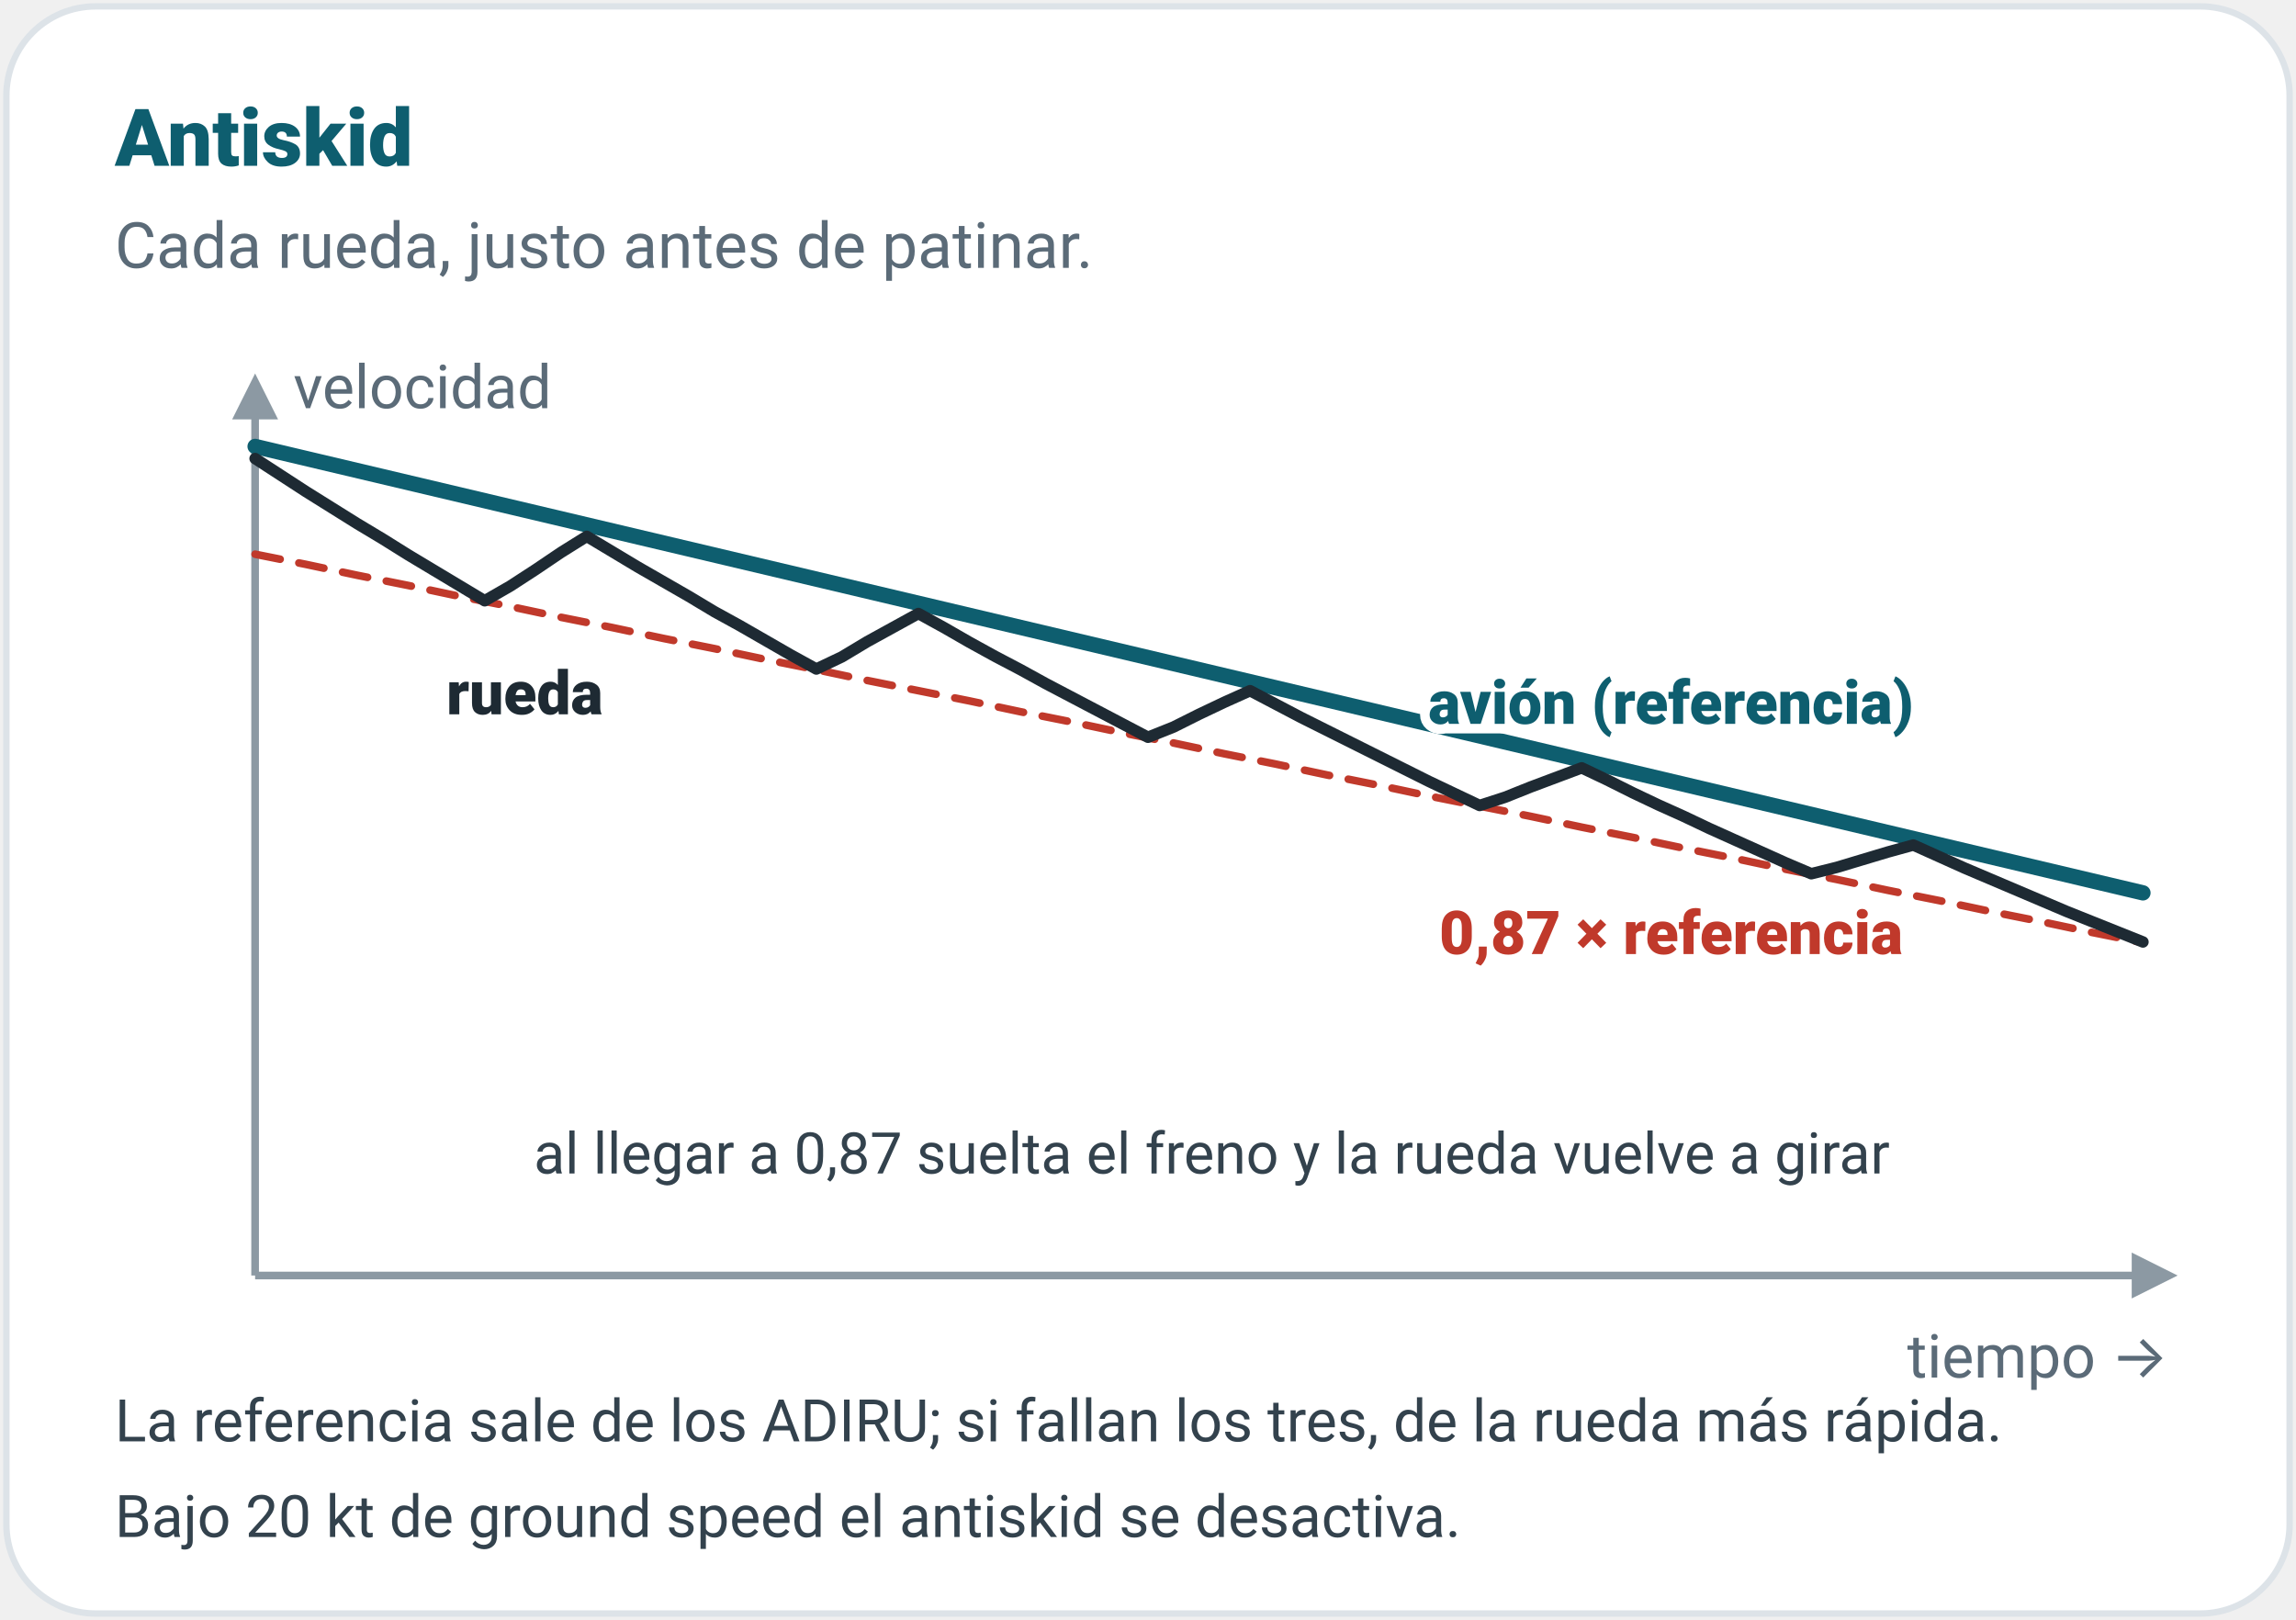
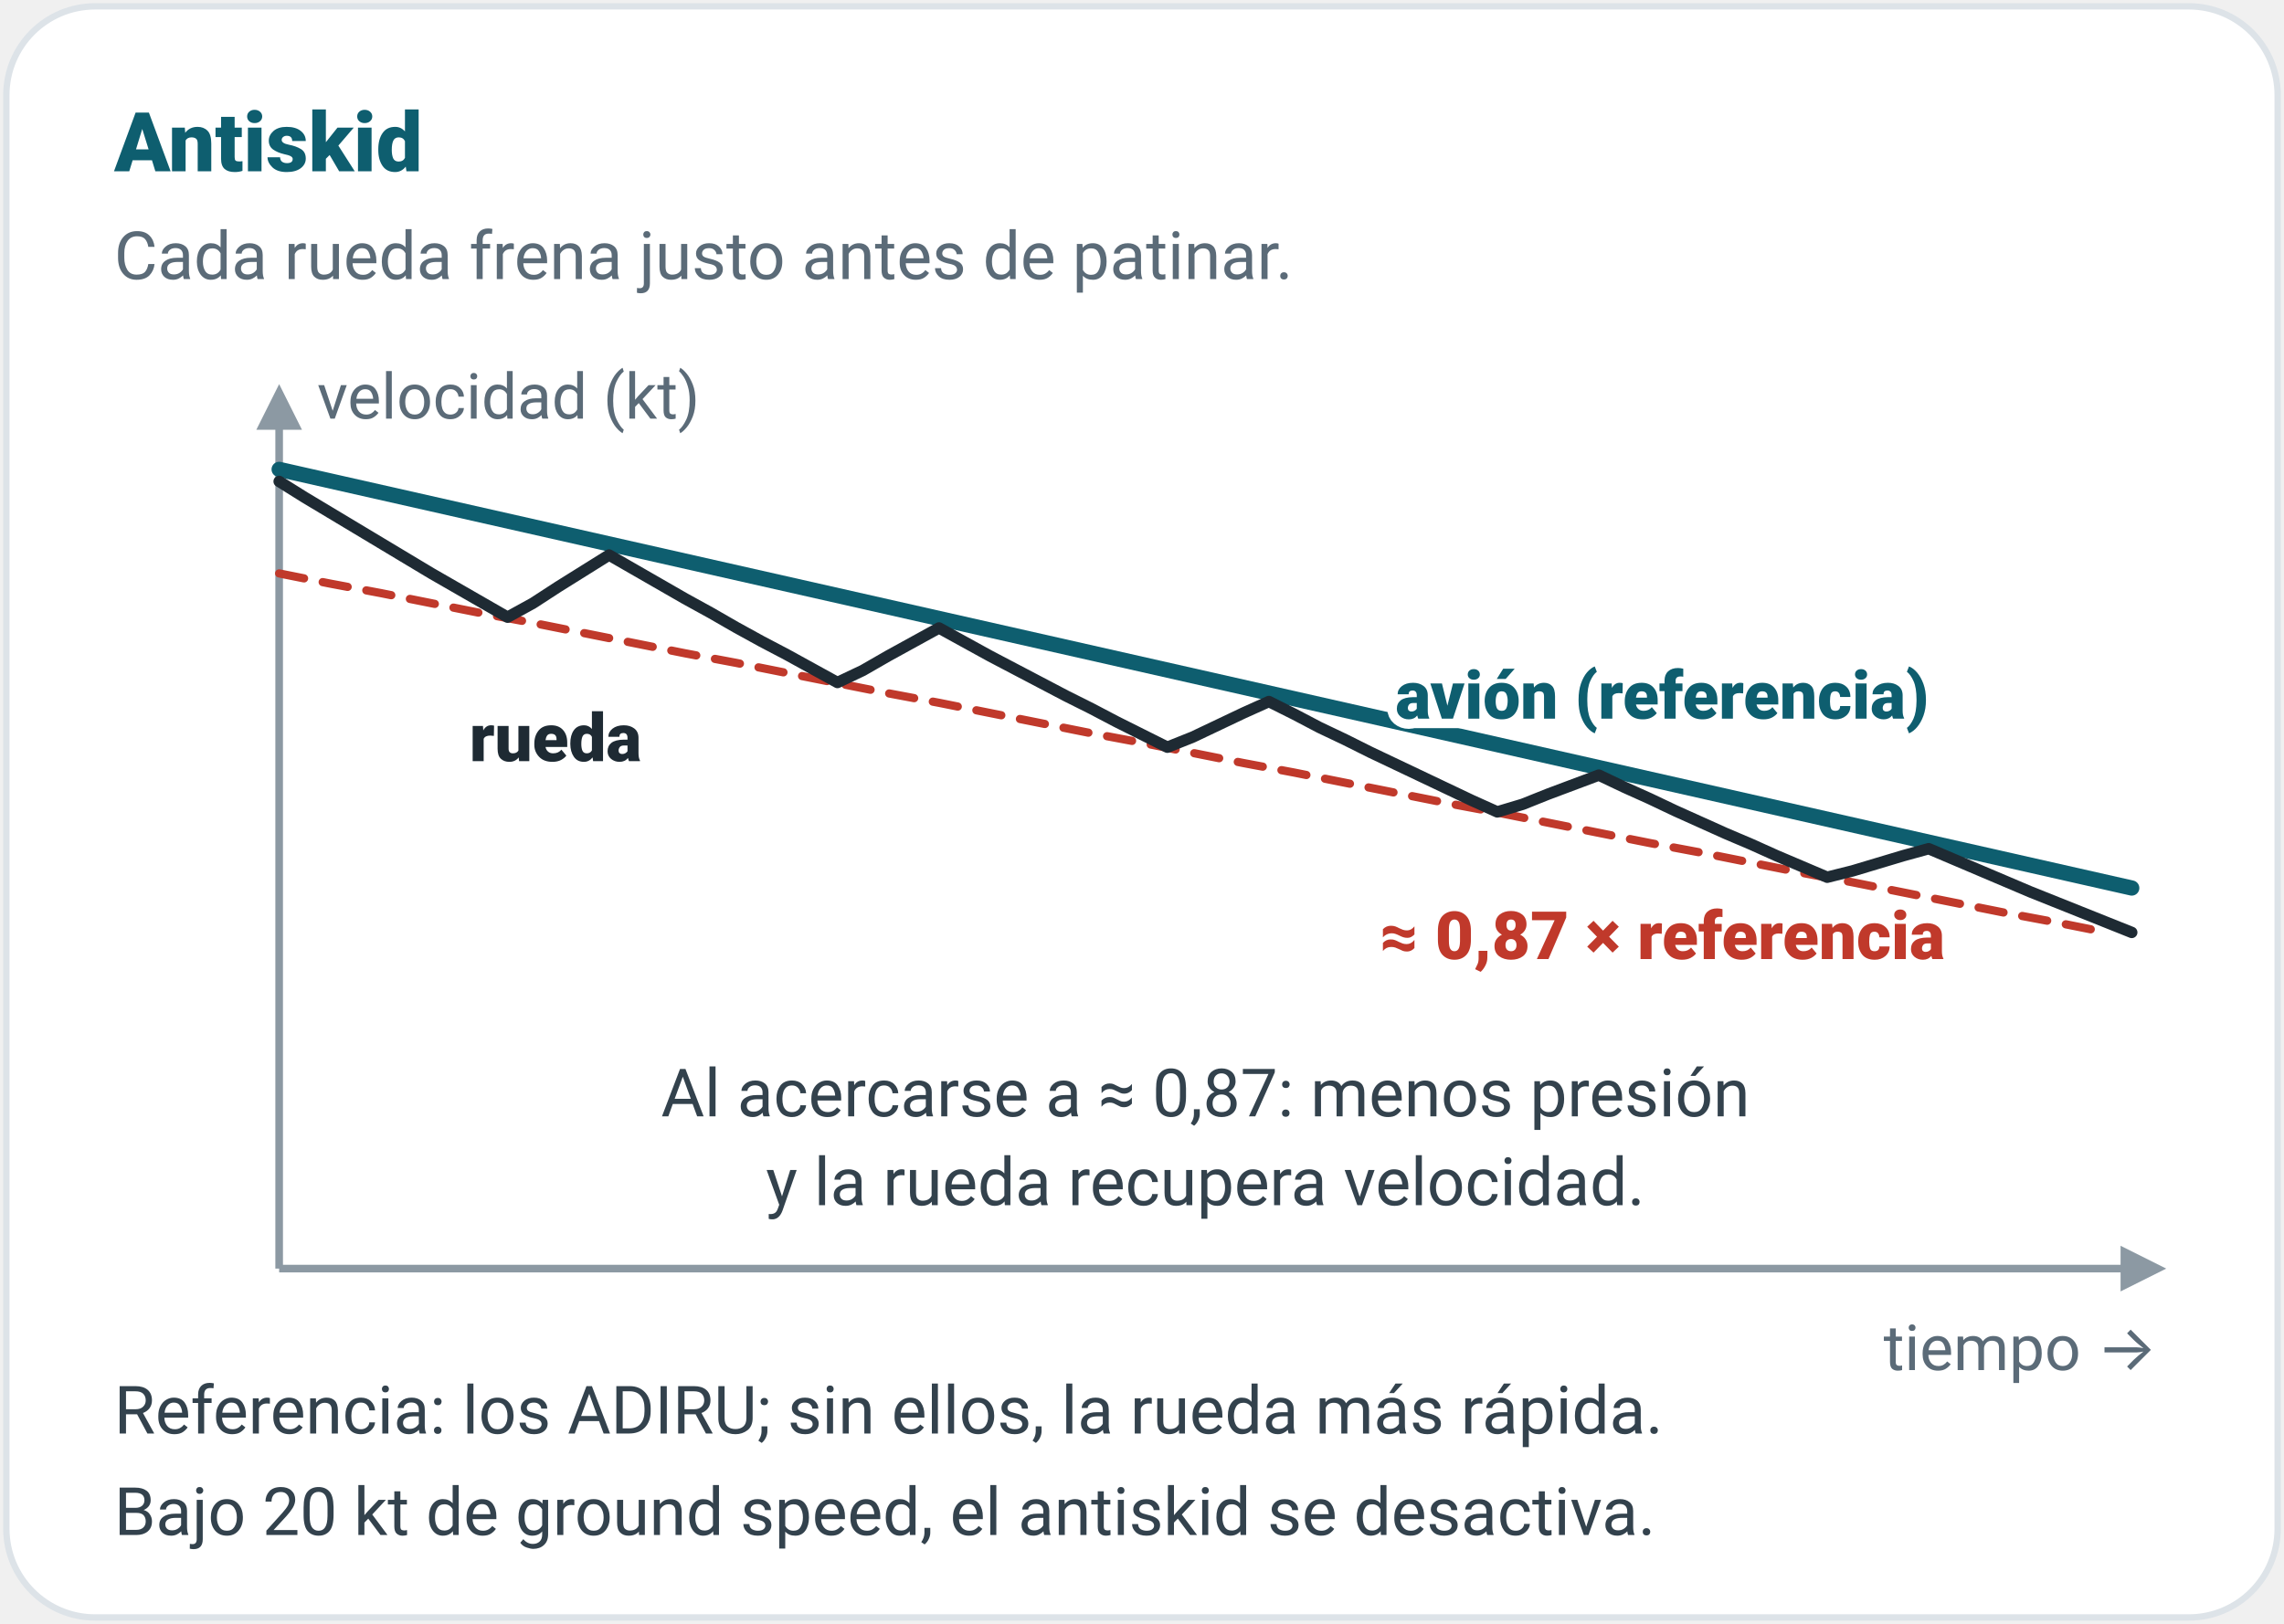
- <svg xmlns="http://www.w3.org/2000/svg" viewBox="0 0 360 254" font-family="system-ui, -apple-system, 'Segoe UI', Roboto, sans-serif" role="img" aria-labelledby="t d">
-   <rect x="1" y="1" width="358" height="252" rx="14" fill="#FFFFFF" stroke="#DDE3E8" />
+ <svg xmlns="http://www.w3.org/2000/svg" viewBox="0 0 360 256" font-family="system-ui, -apple-system, 'Segoe UI', Roboto, sans-serif" role="img" aria-labelledby="t d">
+   <rect x="1" y="1" width="358" height="254" rx="14" fill="#FFFFFF" stroke="#DDE3E8" />
  <defs>
    <marker id="a8C99A3" viewBox="0 0 10 10" refX="8" refY="5" markerWidth="6" markerHeight="6" orient="auto">
      <path d="M0 0 L10 5 L0 10 z" fill="#8C99A3" />
    </marker>
    <marker id="b8C99A3" viewBox="0 0 10 10" refX="2" refY="5" markerWidth="6" markerHeight="6" orient="auto">
      <path d="M10 0 L0 5 L10 10 z" fill="#8C99A3" />
    </marker>
  </defs>
-   <text x="18" y="26" font-size="12.5" font-weight="800" fill="#0E5E6F">Antiskid</text>
-   <text x="18" y="42" font-size="10" fill="#5B6B78">Cada rueda, justo antes de patinar.</text>
-   <line x1="40" y1="200" x2="340" y2="200" stroke="#8C99A3" stroke-width="1.2" marker-end="url(#a8C99A3)" />
-   <line x1="40" y1="200" x2="40" y2="60" stroke="#8C99A3" stroke-width="1.2" marker-end="url(#a8C99A3)" />
-   <text x="340" y="216" text-anchor="end" font-size="9.5" fill="#5B6B78">tiempo →</text>
-   <text x="46" y="64" font-size="9.5" fill="#5B6B78">velocidad</text>
-   <polyline points="40,70 336,140" fill="none" stroke="#0E5E6F" stroke-width="2.4" stroke-linejoin="round" stroke-linecap="round" />
-   <polyline points="40,86.9 48,88.5 56,90.2 64,91.8 72,93.5 80,95.1 88,96.8 96,98.4 104,100.1 112,101.7 120,103.4 128,105 136,106.7 144,108.3 152,109.9 160,111.6 168,113.2 176,114.9 184,116.5 192,118.2 200,119.8 208,121.5 216,123.1 224,124.8 232,126.4 240,128 248,129.7 256,131.3 264,133 272,134.6 280,136.3 288,137.9 296,139.6 304,141.2 312,142.9 320,144.5 328,146.2 336,147.8" fill="none" stroke="#C0392B" stroke-width="1.2" stroke-linejoin="round" stroke-linecap="round" stroke-dasharray="4 3" />
-   <polyline points="40,71.9 44,74.5 48,77.1 52,79.6 56,82.1 60,84.5 64,87 68,89.4 72,91.8 76,94.2 80,91.9 84,89.3 88,86.6 92,84.1 96,86.5 100,88.9 104,91.2 108,93.5 112,95.9 116,98.1 120,100.4 124,102.7 128,104.9 132,103 136,100.6 140,98.4 144,96.2 148,98.4 152,100.7 156,102.9 160,105 164,107.2 168,109.3 172,111.4 176,113.5 180,115.6 184,114 188,112 192,110.1 196,108.3 200,110.4 204,112.5 208,114.5 212,116.5 216,118.5 220,120.5 224,122.5 228,124.4 232,126.3 236,125 240,123.4 244,121.9 248,120.4 252,122.3 256,124.3 260,126.2 264,128 268,129.9 272,131.7 276,133.5 280,135.3 284,137 288,136 292,134.8 296,133.6 300,132.5 304,134.3 308,136.1 312,137.8 316,139.5 320,141.2 324,142.9 328,144.5 332,146.1 336,147.7" fill="none" stroke="#1E2A33" stroke-width="1.8" stroke-linejoin="round" stroke-linecap="round" />
-   <text x="262" y="113.5" text-anchor="middle" font-size="9.5" font-weight="800" fill="#0E5E6F" stroke="#FFFFFF" stroke-width="3" paint-order="stroke">avión (referencia)</text>
-   <text x="262" y="149.6" text-anchor="middle" font-size="9.5" font-weight="800" fill="#C0392B" stroke="#FFFFFF" stroke-width="3" paint-order="stroke">0,87 × referencia</text>
-   <text x="70" y="112" font-size="9.5" font-weight="800" fill="#1E2A33" stroke="#FFFFFF" stroke-width="3" paint-order="stroke">rueda</text>
-   <text x="190" y="184" text-anchor="middle" font-size="9" fill="#33424D" stroke="#FFFFFF" stroke-width="3" paint-order="stroke">al llegar a 0,87 suelta el freno y la rueda vuelve a girar</text>
-   <text x="18" y="226" font-size="9.2" fill="#33424D">La referencia sale de los ADIRU; si fallan los tres, de la rueda más rápida.</text>
-   <text x="18" y="241" font-size="9.2" fill="#33424D">Bajo 20 kt de ground speed el antiskid se desactiva.</text>
+   <text x="18" y="27" font-size="13" font-weight="800" fill="#0E5E6F">Antiskid</text>
+   <text x="18" y="44" font-size="10.5" fill="#5B6B78">Cada rueda frena justo antes de patinar.</text>
+   <line x1="44" y1="200" x2="340" y2="200" stroke="#8C99A3" stroke-width="1.2" marker-end="url(#a8C99A3)" />
+   <line x1="44" y1="200" x2="44" y2="62" stroke="#8C99A3" stroke-width="1.2" marker-end="url(#a8C99A3)" />
+   <text x="340" y="216" text-anchor="end" font-size="10" fill="#5B6B78">tiempo →</text>
+   <text x="50" y="66" font-size="10" fill="#5B6B78">velocidad (kt)</text>
+   <polyline points="44,74 336,140" fill="none" stroke="#0E5E6F" stroke-width="2.4" stroke-linejoin="round" stroke-linecap="round" />
+   <polyline points="44,90.4 52,92 60,93.5 68,95.1 76,96.7 84,98.2 92,99.8 100,101.4 108,103 116,104.5 124,106.1 132,107.7 140,109.3 148,110.8 156,112.4 164,114 172,115.6 180,117.1 188,118.7 196,120.3 204,121.8 212,123.4 220,125 228,126.6 236,128.1 244,129.7 252,131.3 260,132.9 268,134.4 276,136 284,137.6 292,139.1 300,140.7 308,142.3 316,143.9 324,145.4 332,147" fill="none" stroke="#C0392B" stroke-width="1.3" stroke-linejoin="round" stroke-linecap="round" stroke-dasharray="4 3" />
+   <polyline points="44,75.9 48,78.4 52,80.8 56,83.2 60,85.6 64,88 68,90.4 72,92.7 76,95 80,97.3 84,95.1 88,92.5 92,90 96,87.5 100,89.8 104,92.1 108,94.4 112,96.6 116,98.9 120,101.1 124,103.2 128,105.4 132,107.6 136,105.7 140,103.4 144,101.2 148,99 152,101.2 156,103.4 160,105.5 164,107.6 168,109.7 172,111.7 176,113.8 180,115.8 184,117.8 188,116.2 192,114.3 196,112.4 200,110.6 204,112.6 208,114.7 212,116.6 216,118.6 220,120.5 224,122.4 228,124.3 232,126.2 236,128 240,126.8 244,125.2 248,123.7 252,122.2 256,124.1 260,125.9 264,127.8 268,129.6 272,131.4 276,133.1 280,134.9 284,136.6 288,138.3 292,137.3 296,136.1 300,134.9 304,133.8 308,135.5 312,137.2 316,138.9 320,140.6 324,142.2 328,143.8 332,145.4 336,147" fill="none" stroke="#1E2A33" stroke-width="1.8" stroke-linejoin="round" stroke-linecap="round" />
+   <text x="262" y="113.3" text-anchor="middle" font-size="10.5" font-weight="800" fill="#0E5E6F" stroke="#FFFFFF" stroke-width="3" paint-order="stroke">avión (referencia)</text>
+   <text x="262" y="151.2" text-anchor="middle" font-size="10.5" font-weight="800" fill="#C0392B" stroke="#FFFFFF" stroke-width="3" paint-order="stroke">≈ 0,87 × referencia</text>
+   <text x="74" y="120" font-size="10.5" font-weight="800" fill="#1E2A33" stroke="#FFFFFF" stroke-width="3" paint-order="stroke">rueda</text>
+   <text x="190" y="176" text-anchor="middle" font-size="10.5" fill="#33424D" stroke="#FFFFFF" stroke-width="3" paint-order="stroke">Al acercarse a ≈ 0,87: menos presión</text>
+   <text x="190" y="190" text-anchor="middle" font-size="10.5" fill="#33424D" stroke="#FFFFFF" stroke-width="3" paint-order="stroke">y la rueda recupera velocidad.</text>
+   <text x="18" y="226" font-size="10.5" fill="#33424D">Referencia: los ADIRU; sin ellos, la rueda más rápida.</text>
+   <text x="18" y="242" font-size="10.5" fill="#33424D">Bajo 20 kt de ground speed, el antiskid se desactiva.</text>
</svg>
